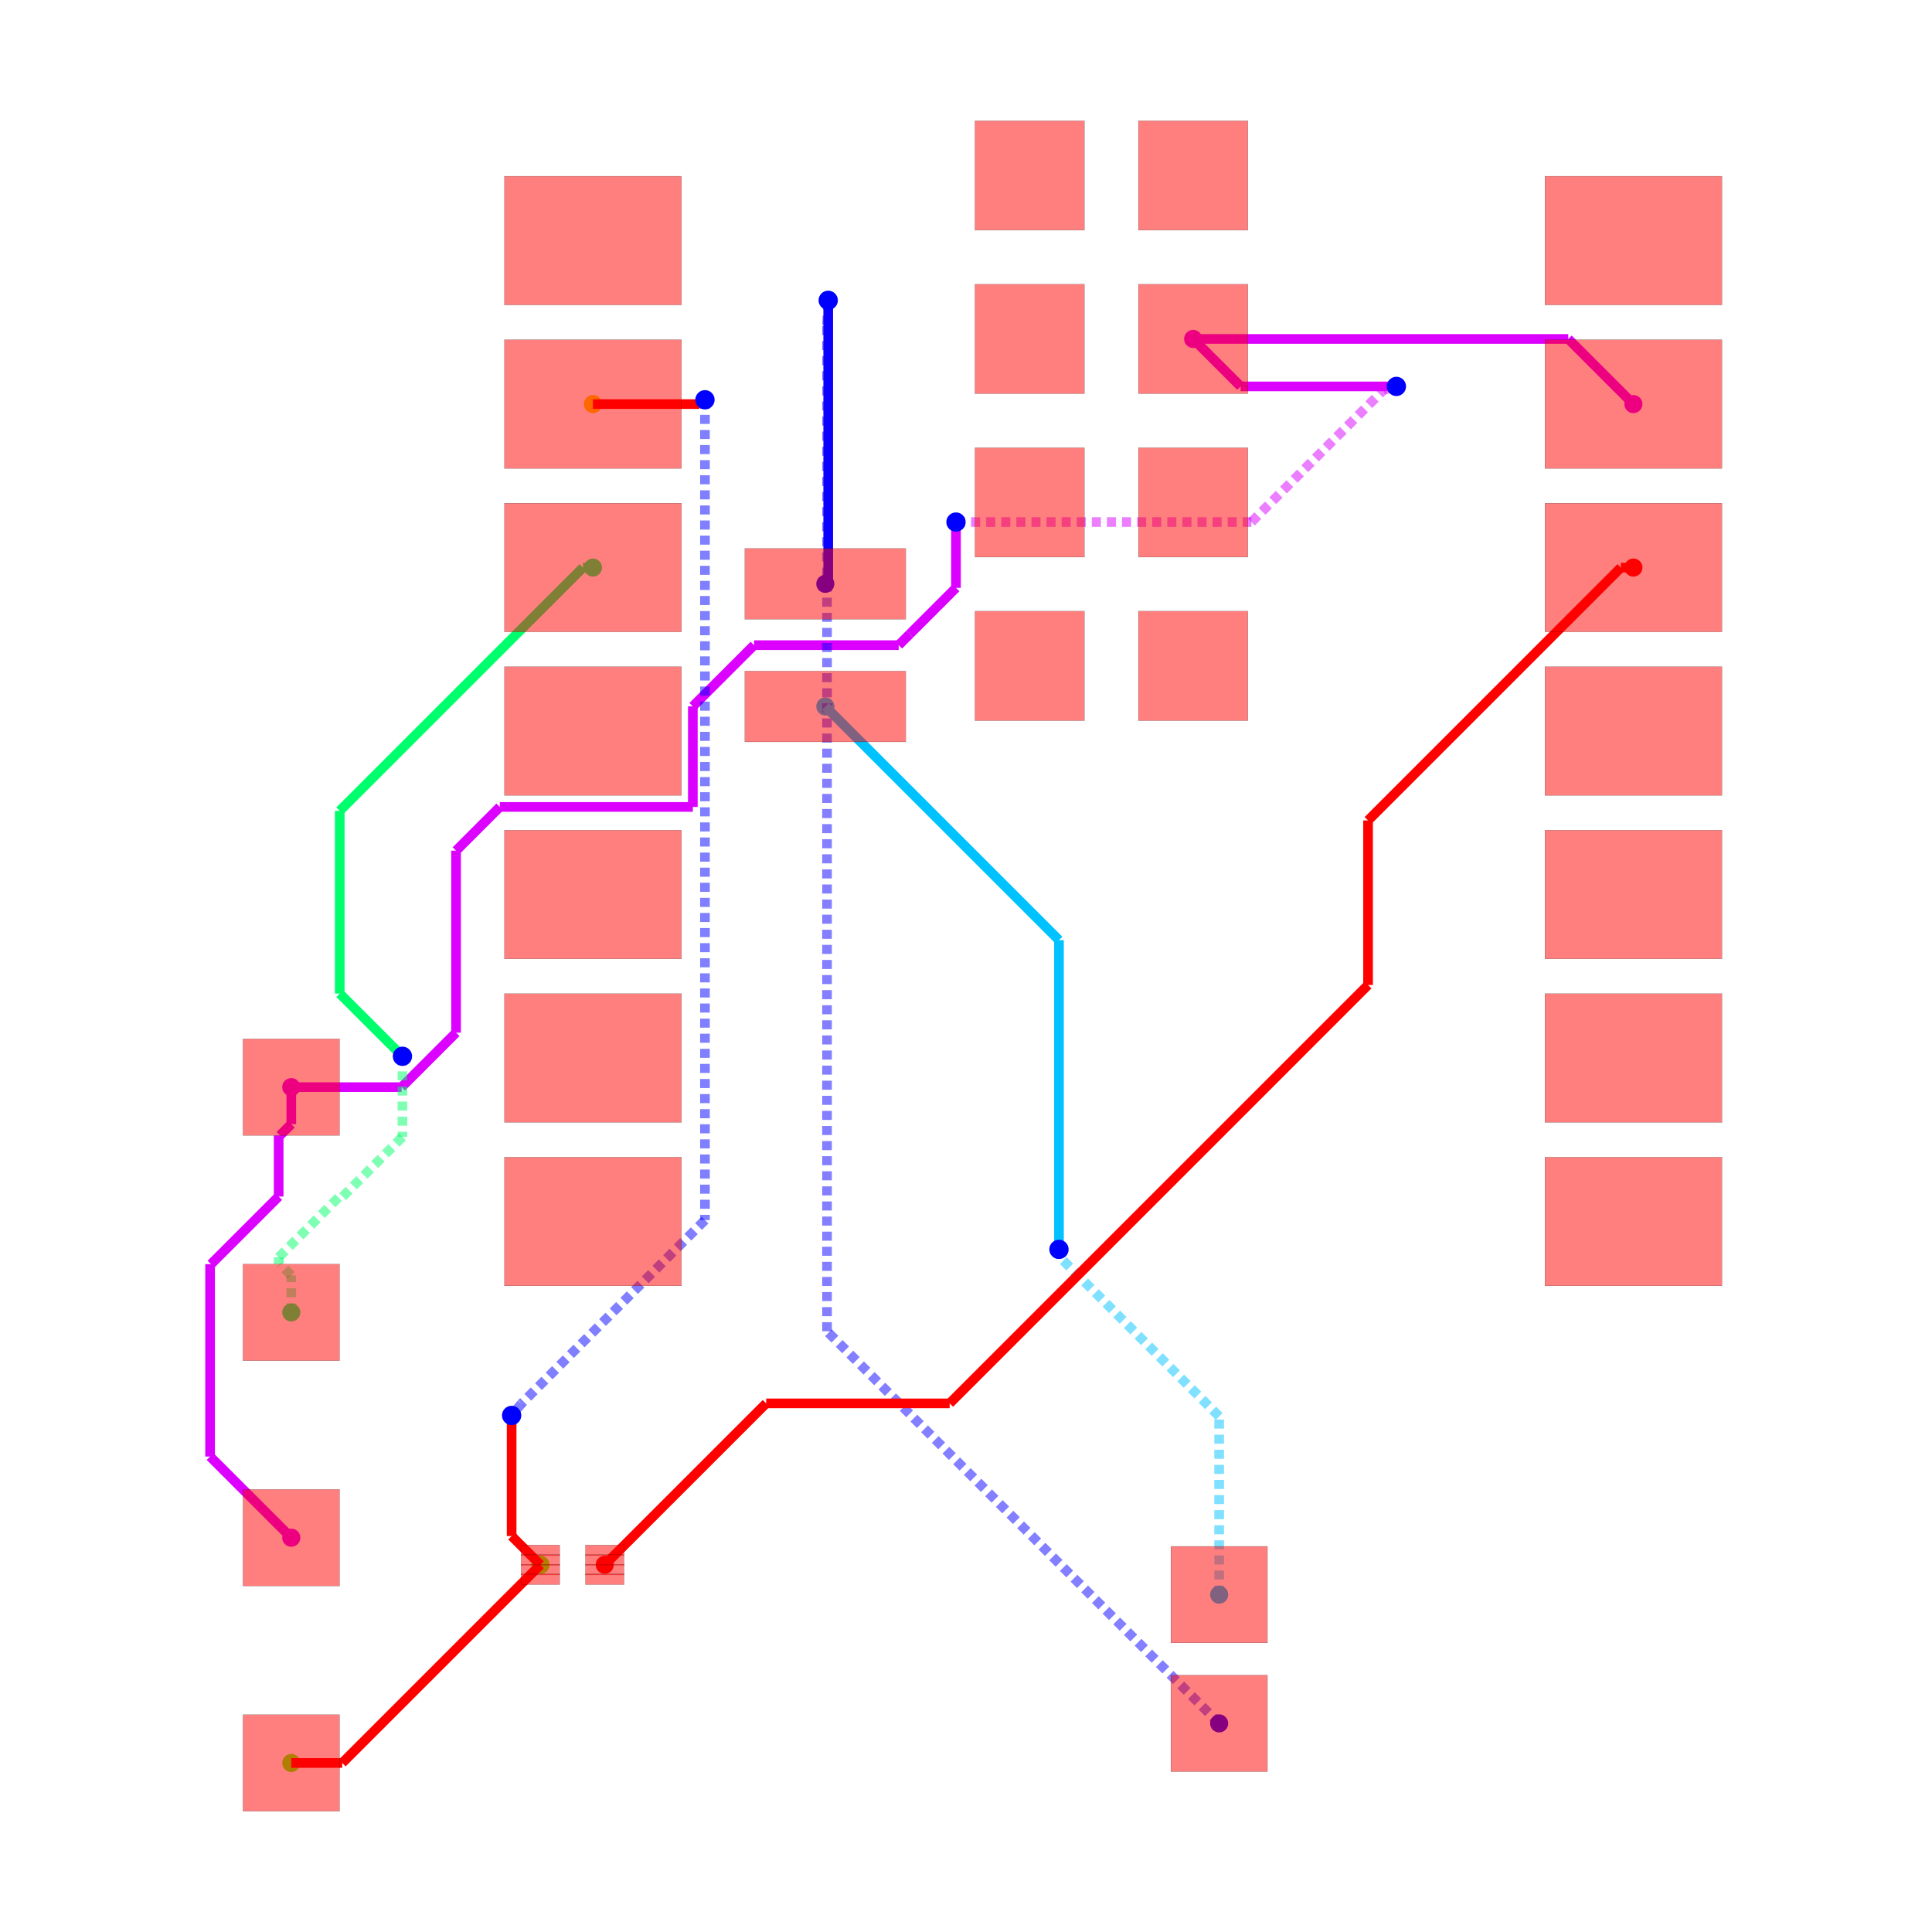
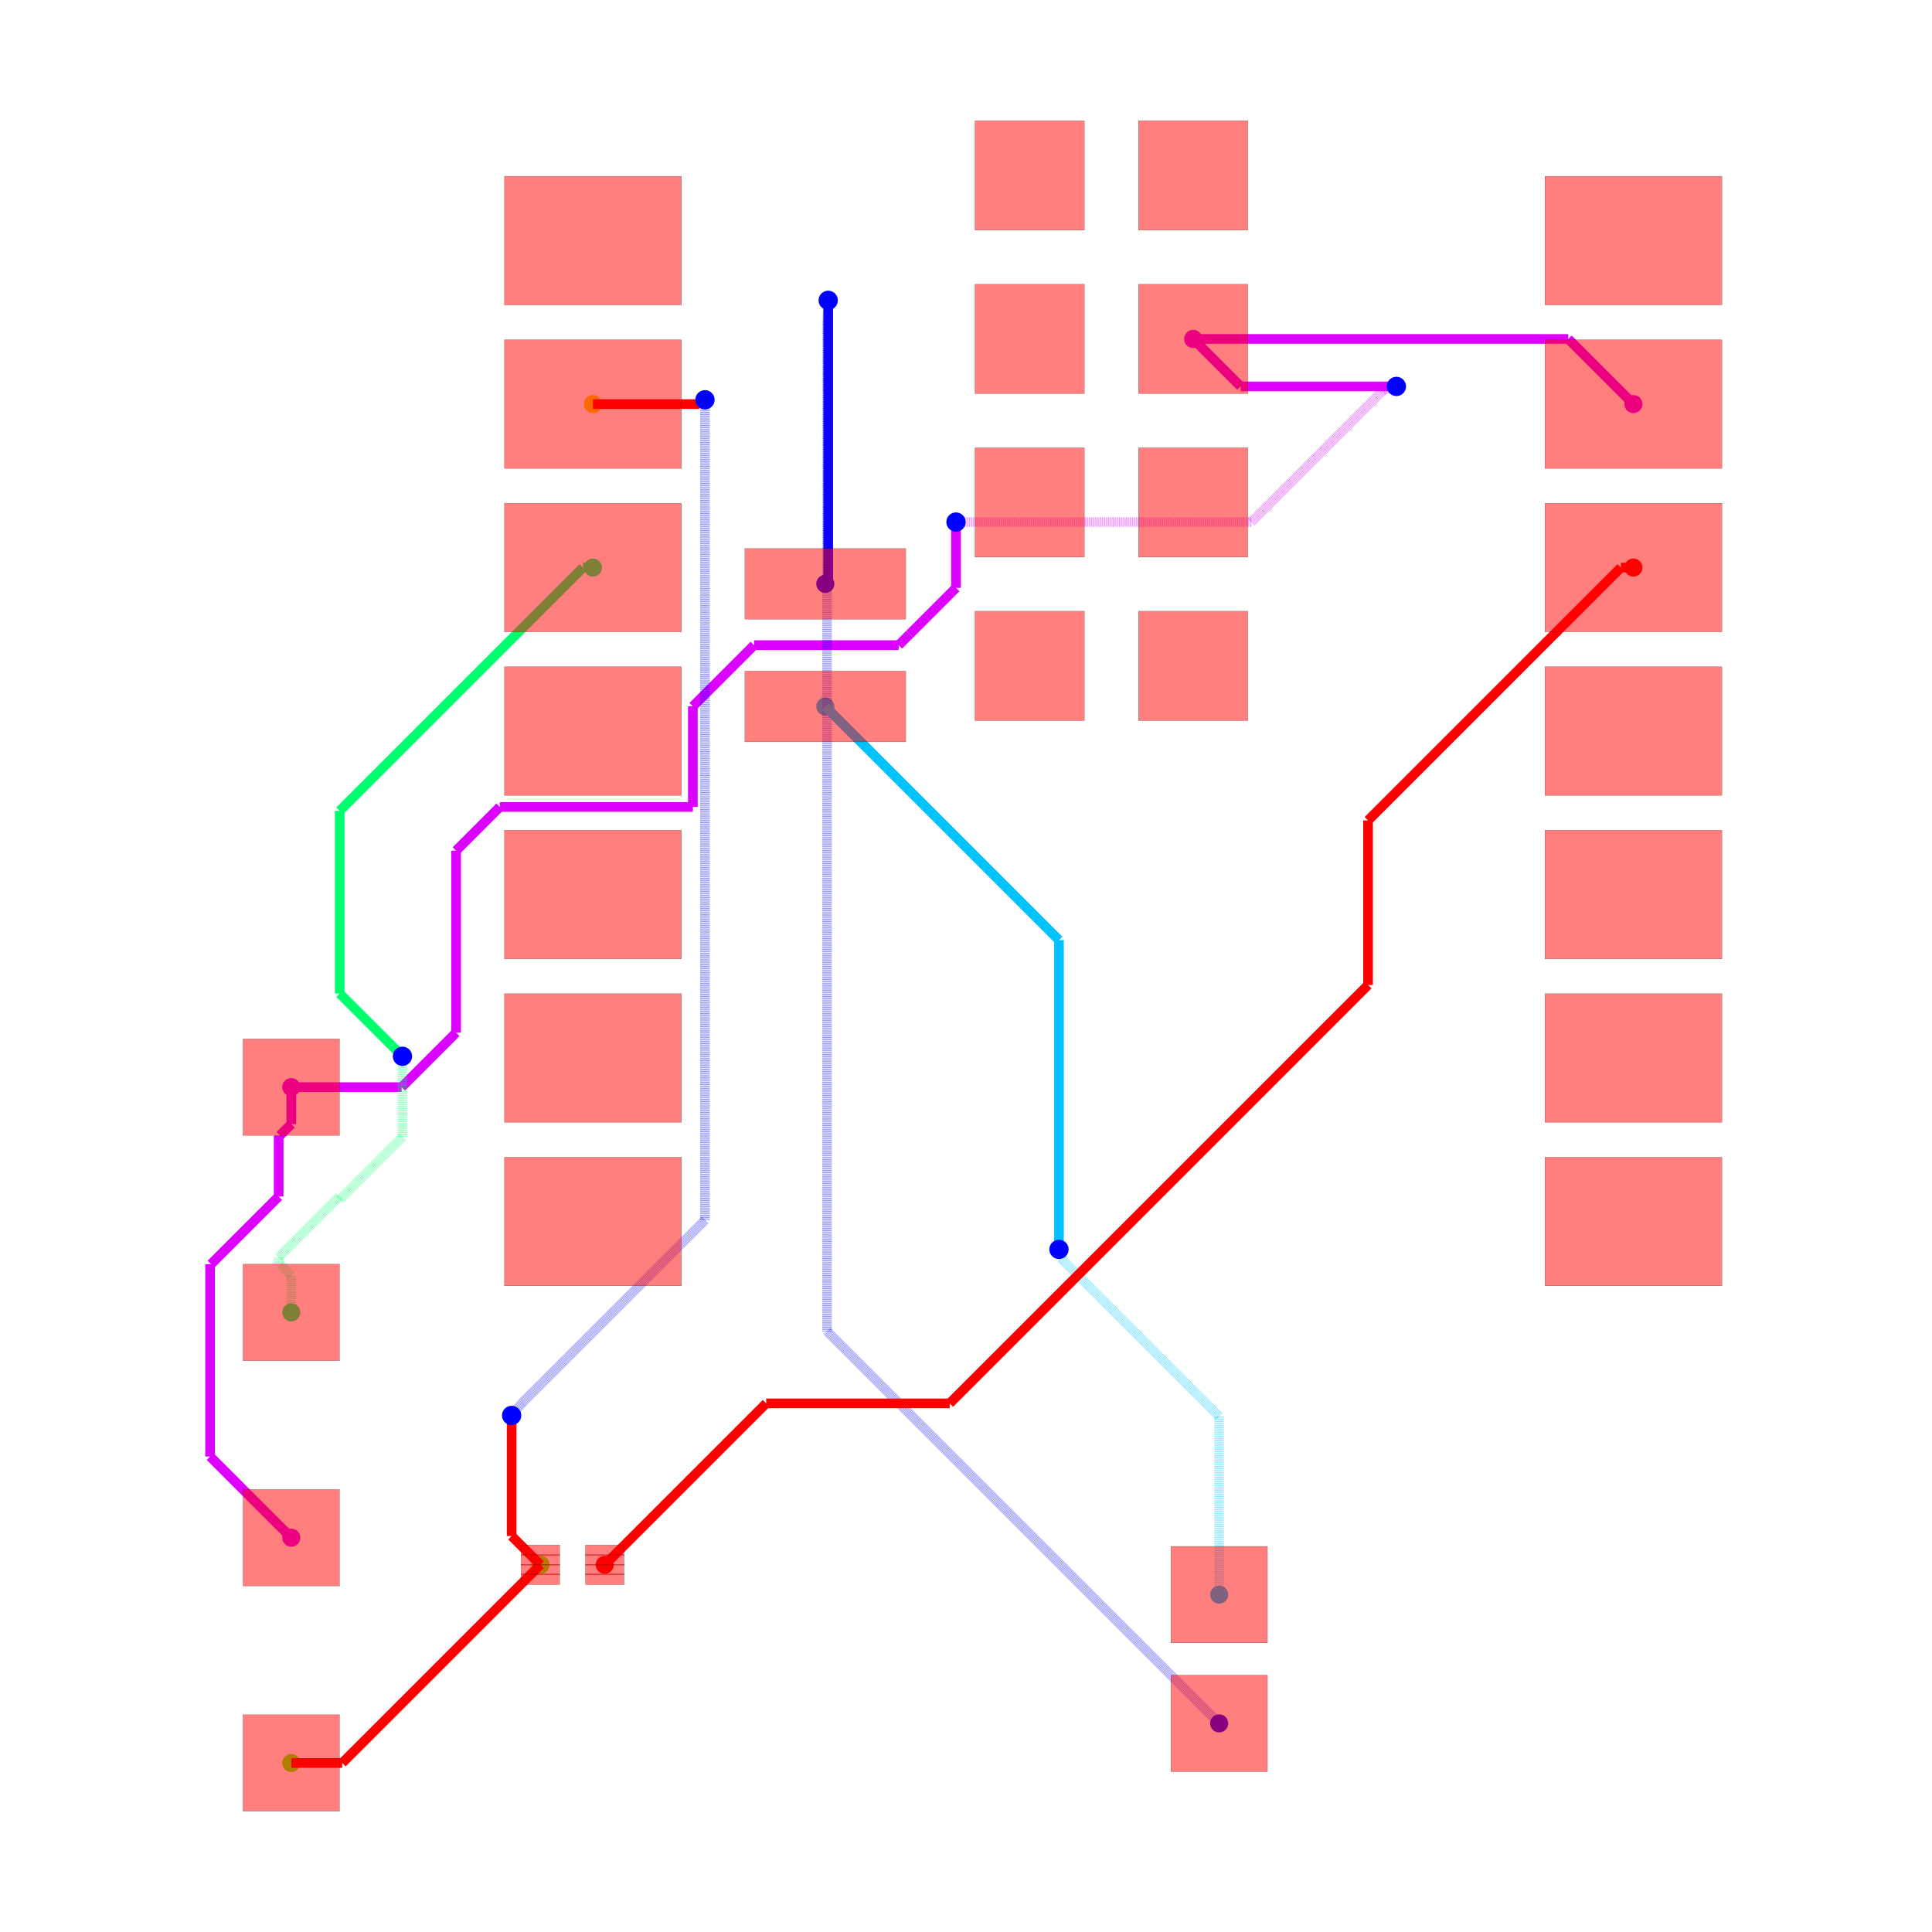
<svg xmlns="http://www.w3.org/2000/svg" width="640" height="640" viewBox="0 0 640 640">
  <rect width="100%" height="100%" fill="white" />
  <g>
    <circle data-type="point" data-label="source_trace_2 (top)" data-x="10.124772" data-y="6.993" cx="541.089" cy="188.015" r="3" fill="hsl(0, 100%, 50%)" />
  </g>
  <g>
    <circle data-type="point" data-label="source_trace_2 (top)" data-x="-5.856893060790263" data-y="-8.500436101920712" cx="200.334" cy="518.359" r="3" fill="hsl(0, 100%, 50%)" />
  </g>
  <g>
    <circle data-type="point" data-label="source_trace_3 (top)" data-x="-6.040227999999999" data-y="9.533000000000001" cx="196.425" cy="133.858" r="3" fill="hsl(48.571, 100%, 50%)" />
  </g>
  <g>
    <circle data-type="point" data-label="source_trace_3 (top)" data-x="-6.856893060790263" data-y="-8.500436101920712" cx="179.012" cy="518.359" r="3" fill="hsl(48.571, 100%, 50%)" />
  </g>
  <g>
    <circle data-type="point" data-label="source_trace_4 (top)" data-x="-6.856893060790263" data-y="-8.500436101920712" cx="179.012" cy="518.359" r="3" fill="hsl(97.143, 100%, 50%)" />
  </g>
  <g>
    <circle data-type="point" data-label="source_trace_4 (top)" data-x="-10.727385294299685" data-y="-11.579453643315949" cx="96.487" cy="584.009" r="3" fill="hsl(97.143, 100%, 50%)" />
  </g>
  <g>
    <circle data-type="point" data-label="source_trace_6 (top)" data-x="-6.040227999999999" data-y="6.993" cx="196.425" cy="188.015" r="3" fill="hsl(145.714, 100%, 50%)" />
  </g>
  <g>
    <circle data-type="point" data-label="source_trace_6 (top)" data-x="-10.727385294299685" data-y="-4.579453643315949" cx="96.487" cy="434.758" r="3" fill="hsl(145.714, 100%, 50%)" />
  </g>
  <g>
    <circle data-type="point" data-label="source_trace_8 (top)" data-x="-2.4302279999999996" data-y="4.835" cx="273.396" cy="234.026" r="3" fill="hsl(194.286, 100%, 50%)" />
  </g>
  <g>
    <circle data-type="point" data-label="source_trace_8 (top)" data-x="3.6885631738662035" data-y="-8.96420520580684" cx="403.858" cy="528.248" r="3" fill="hsl(194.286, 100%, 50%)" />
  </g>
  <g>
    <circle data-type="point" data-label="source_trace_9 (top)" data-x="-2.4302279999999996" data-y="6.74" cx="273.396" cy="193.409" r="3" fill="hsl(242.857, 100%, 50%)" />
  </g>
  <g>
    <circle data-type="point" data-label="source_trace_9 (top)" data-x="3.6885631738662035" data-y="-10.96420520580684" cx="403.858" cy="570.891" r="3" fill="hsl(242.857, 100%, 50%)" />
  </g>
  <g>
    <circle data-type="point" data-label="source_net_0 (top)" data-x="10.124772" data-y="9.533000000000001" cx="541.089" cy="133.858" r="3" fill="hsl(291.429, 100%, 50%)" />
  </g>
  <g>
    <circle data-type="point" data-label="source_net_0 (top)" data-x="3.2847720000000002" data-y="10.545" cx="395.249" cy="112.28" r="3" fill="hsl(291.429, 100%, 50%)" />
  </g>
  <g>
    <circle data-type="point" data-label="source_net_0 (top)" data-x="-10.727385294299685" data-y="-8.079453643315949" cx="96.487" cy="509.383" r="3" fill="hsl(291.429, 100%, 50%)" />
  </g>
  <g>
    <circle data-type="point" data-label="source_net_0 (top)" data-x="-10.727385294299685" data-y="-1.079453643315949" cx="96.487" cy="360.132" r="3" fill="hsl(291.429, 100%, 50%)" />
  </g>
  <g>
    <polyline data-points="3.2847720000000002,10.545 9.112772000000001,10.545" data-type="line" data-label="" points="395.249,112.28 519.511,112.28" fill="none" stroke="hsl(291.429, 100%, 50%)" stroke-width="3.198" />
  </g>
  <g>
    <polyline data-points="9.112772000000001,10.545 10.124772,9.533000000000001" data-type="line" data-label="" points="519.511,112.28 541.089,133.858" fill="none" stroke="hsl(291.429, 100%, 50%)" stroke-width="3.198" />
  </g>
  <g>
    <polyline data-points="-10.923365808937302,-1.8294536433159487 -10.923365808937302,-2.7783641826074845" data-type="line" data-label="" points="92.309,376.123 92.309,396.356" fill="none" stroke="hsl(291.429, 100%, 50%)" stroke-width="3.198" />
  </g>
  <g>
    <polyline data-points="-10.923365808937302,-2.7783641826074845 -11.974455269645766,-3.829453643315949" data-type="line" data-label="" points="92.309,396.356 69.898,418.766" fill="none" stroke="hsl(291.429, 100%, 50%)" stroke-width="3.198" />
  </g>
  <g>
    <polyline data-points="-10.727385294299685,-8.079453643315949 -11.988692647149843,-6.818146290465791" data-type="line" data-label="" points="96.487,509.383 69.594,482.49" fill="none" stroke="hsl(291.429, 100%, 50%)" stroke-width="3.198" />
  </g>
  <g>
    <polyline data-points="-11.988692647149843,-6.818146290465791 -11.988692647149843,-3.829453643315949" data-type="line" data-label="" points="69.594,482.49 69.594,418.766" fill="none" stroke="hsl(291.429, 100%, 50%)" stroke-width="3.198" />
  </g>
  <g>
    <polyline data-points="-10.727385294299685,-1.079453643315949 -10.727385294299685,-1.6544536433159482" data-type="line" data-label="" points="96.487,360.132 96.487,372.392" fill="none" stroke="hsl(291.429, 100%, 50%)" stroke-width="3.198" />
  </g>
  <g>
    <polyline data-points="-10.727385294299685,-1.6544536433159482 -10.902385294299686,-1.829453643315949" data-type="line" data-label="" points="96.487,372.392 92.756,376.123" fill="none" stroke="hsl(291.429, 100%, 50%)" stroke-width="3.198" />
  </g>
  <g>
    <polyline data-points="-10.727385294299685,-1.079453643315949 -9.013292677693453,-1.079453643315949" data-type="line" data-label="" points="96.487,360.132 133.035,360.132" fill="none" stroke="hsl(291.429, 100%, 50%)" stroke-width="3.198" />
  </g>
  <g>
    <polyline data-points="-9.013292677693453,-1.079453643315949 -8.166919517188752,-0.23308048281124796" data-type="line" data-label="" points="133.035,360.132 151.081,342.086" fill="none" stroke="hsl(291.429, 100%, 50%)" stroke-width="3.198" />
  </g>
  <g>
    <polyline data-points="-8.166919517188752,-0.23308048281124796 -8.166919517188752,2.594560979541022" data-type="line" data-label="" points="151.081,342.086 151.081,281.796" fill="none" stroke="hsl(291.429, 100%, 50%)" stroke-width="3.198" />
  </g>
  <g>
    <polyline data-points="-8.166919517188752,2.594560979541022 -7.4874716923552835,3.274008804374491" data-type="line" data-label="" points="151.081,281.796 165.567,267.309" fill="none" stroke="hsl(291.429, 100%, 50%)" stroke-width="3.198" />
  </g>
  <g>
    <polyline data-points="-7.4874716923552835,3.274008804374491 -4.48829456323965,3.274008804374491" data-type="line" data-label="" points="165.567,267.309 229.515,267.309" fill="none" stroke="hsl(291.429, 100%, 50%)" stroke-width="3.198" />
  </g>
  <g>
    <polyline data-points="-4.48829456323965,3.274008804374491 -4.48829456323965,3.274008804374491" data-type="line" data-label="" points="229.515,267.309 229.515,267.309" fill="none" stroke="hsl(291.429, 100%, 50%)" stroke-width="3.198" />
  </g>
  <g>
    <polyline data-points="-4.48829456323965,3.274008804374491 -4.48829456323965,4.836660209617853" data-type="line" data-label="" points="229.515,267.309 229.515,233.991" fill="none" stroke="hsl(291.429, 100%, 50%)" stroke-width="3.198" />
  </g>
  <g>
    <polyline data-points="-4.48829456323965,4.836660209617853 -3.5374547728575036,5.7875" data-type="line" data-label="" points="229.515,233.991 249.788,213.718" fill="none" stroke="hsl(291.429, 100%, 50%)" stroke-width="3.198" />
  </g>
  <g>
    <polyline data-points="-3.5374547728575036,5.7875 -1.2902055586871213,5.7875" data-type="line" data-label="" points="249.788,213.718 297.703,213.718" fill="none" stroke="hsl(291.429, 100%, 50%)" stroke-width="3.198" />
  </g>
  <g>
    <polyline data-points="-1.2902055586871213,5.7875 -1.1189710696431834,5.9587344890439375" data-type="line" data-label="" points="297.703,213.718 301.354,210.067" fill="none" stroke="hsl(291.429, 100%, 50%)" stroke-width="3.198" />
  </g>
  <g>
    <polyline data-points="-1.1189710696431834,5.9587344890439375 -0.40000000000000013,6.677705558687121" data-type="line" data-label="" points="301.354,210.067 316.684,194.737" fill="none" stroke="hsl(291.429, 100%, 50%)" stroke-width="3.198" />
  </g>
  <g>
    <polyline data-points="-0.40000000000000013,6.677705558687121 -0.4000000000000001,7.6997913001668765" data-type="line" data-label="" points="316.684,194.737 316.684,172.945" fill="none" stroke="hsl(291.429, 100%, 50%)" stroke-width="3.198" />
  </g>
  <g>
    <polyline data-points="-0.4000000000000001,7.6997913001668765 -0.4000000000000001,7.700000000000001" data-type="line" data-label="" points="316.684,172.945 316.684,172.94" fill="none" stroke="hsl(291.429, 100%, 50%)" stroke-width="3.198" />
  </g>
  <g>
-     <polyline data-points="-0.4000000000000001,7.700000000000001 4.189968637438339,7.700000000000001" data-type="line" data-label="" points="316.684,172.94 414.549,172.94" fill="none" stroke="rgba(217,0,255,0.5)" stroke-width="3.198" stroke-dasharray="3 2" />
-   </g>
-   <g>
-     <polyline data-points="4.189968637438339,7.700000000000001 6.244141155291386,9.754172517853048" data-type="line" data-label="" points="414.549,172.94 458.347,129.142" fill="none" stroke="rgba(217,0,255,0.5)" stroke-width="3.198" stroke-dasharray="3 2" />
-   </g>
-   <g>
-     <polyline data-points="6.244141155291386,9.754172517853048 6.442272,9.807500000000001" data-type="line" data-label="" points="458.347,129.142 462.572,128.005" fill="none" stroke="rgba(217,0,255,0.5)" stroke-width="3.198" stroke-dasharray="3 2" />
+     <polyline data-points="-0.4000000000000001,7.700000000000001 4.189968637438339,7.700000000000001" data-type="line" data-label="" points="316.684,172.94 414.549,172.94" fill="none" stroke="rgba(217,0,255,0.5)" stroke-width="3.198" stroke-dasharray="0.2 0.2" />
+   </g>
+   <g>
+     <polyline data-points="4.189968637438339,7.700000000000001 6.244141155291386,9.754172517853048" data-type="line" data-label="" points="414.549,172.94 458.347,129.142" fill="none" stroke="rgba(217,0,255,0.5)" stroke-width="3.198" stroke-dasharray="0.2 0.2" />
+   </g>
+   <g>
+     <polyline data-points="6.244141155291386,9.754172517853048 6.442272,9.807500000000001" data-type="line" data-label="" points="458.347,129.142 462.572,128.005" fill="none" stroke="rgba(217,0,255,0.5)" stroke-width="3.198" stroke-dasharray="0.2 0.2" />
  </g>
  <g>
    <polyline data-points="6.442272,9.807500000000001 4.022271999999999,9.807500000000001" data-type="line" data-label="" points="462.572,128.005 410.974,128.005" fill="none" stroke="hsl(291.429, 100%, 50%)" stroke-width="3.198" />
  </g>
  <g>
    <polyline data-points="4.022271999999999,9.807500000000001 3.2847720000000002,10.545" data-type="line" data-label="" points="410.974,128.005 395.249,112.28" fill="none" stroke="hsl(291.429, 100%, 50%)" stroke-width="3.198" />
  </g>
  <g>
-     <polyline data-points="3.6885631738662035,-10.96420520580684 -2.4036120555210054,-4.872029976419631" data-type="line" data-label="" points="403.858,570.891 273.963,440.996" fill="none" stroke="rgba(8,0,255,0.5)" stroke-width="3.198" stroke-dasharray="3 2" />
-   </g>
-   <g>
-     <polyline data-points="-2.4036120555210054,-4.872029976419631 -2.4036120555210054,10.7622338208616" data-type="line" data-label="" points="273.963,440.996 273.963,107.648" fill="none" stroke="rgba(8,0,255,0.5)" stroke-width="3.198" stroke-dasharray="3 2" />
-   </g>
-   <g>
-     <polyline data-points="-2.4036120555210054,10.7622338208616 -2.3852279999999997,11.145" data-type="line" data-label="" points="273.963,107.648 274.355,99.487" fill="none" stroke="rgba(8,0,255,0.5)" stroke-width="3.198" stroke-dasharray="3 2" />
+     <polyline data-points="3.6885631738662035,-10.96420520580684 -2.4036120555210054,-4.872029976419631" data-type="line" data-label="" points="403.858,570.891 273.963,440.996" fill="none" stroke="rgba(8,0,255,0.5)" stroke-width="3.198" stroke-dasharray="0.2 0.2" />
+   </g>
+   <g>
+     <polyline data-points="-2.4036120555210054,-4.872029976419631 -2.4036120555210054,10.7622338208616" data-type="line" data-label="" points="273.963,440.996 273.963,107.648" fill="none" stroke="rgba(8,0,255,0.5)" stroke-width="3.198" stroke-dasharray="0.2 0.2" />
+   </g>
+   <g>
+     <polyline data-points="-2.4036120555210054,10.7622338208616 -2.3852279999999997,11.145" data-type="line" data-label="" points="273.963,107.648 274.355,99.487" fill="none" stroke="rgba(8,0,255,0.5)" stroke-width="3.198" stroke-dasharray="0.2 0.2" />
  </g>
  <g>
    <polyline data-points="-2.3852279999999997,11.145 -2.3852279999999997,6.785" data-type="line" data-label="" points="274.355,99.487 274.355,192.449" fill="none" stroke="hsl(242.857, 100%, 50%)" stroke-width="3.198" />
  </g>
  <g>
    <polyline data-points="-2.3852279999999997,6.785 -2.4302279999999996,6.74" data-type="line" data-label="" points="274.355,192.449 273.396,193.409" fill="none" stroke="hsl(242.857, 100%, 50%)" stroke-width="3.198" />
  </g>
  <g>
-     <polyline data-points="3.6885631738662035,-8.96420520580684 3.6885631738662035,-6.195201819771475" data-type="line" data-label="" points="403.858,528.248 403.858,469.208" fill="none" stroke="rgba(0,195,255,0.5)" stroke-width="3.198" stroke-dasharray="3 2" />
-   </g>
-   <g>
-     <polyline data-points="3.6885631738662035,-6.195201819771475 1.227196800745583,-3.7338354466508537" data-type="line" data-label="" points="403.858,469.208 351.378,416.728" fill="none" stroke="rgba(0,195,255,0.5)" stroke-width="3.198" stroke-dasharray="3 2" />
-   </g>
-   <g>
-     <polyline data-points="1.227196800745583,-3.7338354466508537 1.2,-3.5999999999999996" data-type="line" data-label="" points="351.378,416.728 350.798,413.874" fill="none" stroke="rgba(0,195,255,0.5)" stroke-width="3.198" stroke-dasharray="3 2" />
+     <polyline data-points="3.6885631738662035,-8.96420520580684 3.6885631738662035,-6.195201819771475" data-type="line" data-label="" points="403.858,528.248 403.858,469.208" fill="none" stroke="rgba(0,195,255,0.5)" stroke-width="3.198" stroke-dasharray="0.2 0.2" />
+   </g>
+   <g>
+     <polyline data-points="3.6885631738662035,-6.195201819771475 1.227196800745583,-3.7338354466508537" data-type="line" data-label="" points="403.858,469.208 351.378,416.728" fill="none" stroke="rgba(0,195,255,0.5)" stroke-width="3.198" stroke-dasharray="0.2 0.2" />
+   </g>
+   <g>
+     <polyline data-points="1.227196800745583,-3.7338354466508537 1.2,-3.5999999999999996" data-type="line" data-label="" points="351.378,416.728 350.798,413.874" fill="none" stroke="rgba(0,195,255,0.5)" stroke-width="3.198" stroke-dasharray="0.2 0.2" />
  </g>
  <g>
    <polyline data-points="1.2,-3.5999999999999996 1.2,1.2047720000000002" data-type="line" data-label="" points="350.798,413.874 350.798,311.429" fill="none" stroke="hsl(194.286, 100%, 50%)" stroke-width="3.198" />
  </g>
  <g>
    <polyline data-points="1.2,1.2047720000000002 -2.4302279999999996,4.835" data-type="line" data-label="" points="350.798,311.429 273.396,234.026" fill="none" stroke="hsl(194.286, 100%, 50%)" stroke-width="3.198" />
  </g>
  <g>
-     <polyline data-points="-10.923365808937302,-3.829453643315949 -10.923365808937302,-3.7228025790061956" data-type="line" data-label="" points="92.309,418.766 92.309,416.492" fill="none" stroke="rgba(0,255,106,0.5)" stroke-width="3.198" stroke-dasharray="3 2" />
-   </g>
-   <g>
-     <polyline data-points="-10.923365808937302,-3.7228025790061956 -9.977385294299687,-2.776822064368581" data-type="line" data-label="" points="92.309,416.492 112.479,396.323" fill="none" stroke="rgba(0,255,106,0.5)" stroke-width="3.198" stroke-dasharray="3 2" />
+     <polyline data-points="-10.923365808937302,-3.829453643315949 -10.923365808937302,-3.7228025790061956" data-type="line" data-label="" points="92.309,418.766 92.309,416.492" fill="none" stroke="rgba(0,255,106,0.5)" stroke-width="3.198" stroke-dasharray="0.2 0.2" />
+   </g>
+   <g>
+     <polyline data-points="-10.923365808937302,-3.7228025790061956 -9.977385294299687,-2.776822064368581" data-type="line" data-label="" points="92.309,416.492 112.479,396.323" fill="none" stroke="rgba(0,255,106,0.5)" stroke-width="3.198" stroke-dasharray="0.2 0.2" />
  </g>
  <g>
    <polyline data-points="-6.040227999999999,6.993 -6.195078266756786,6.993" data-type="line" data-label="" points="196.425,188.015 193.123,188.015" fill="none" stroke="hsl(145.714, 100%, 50%)" stroke-width="3.198" />
  </g>
  <g>
    <polyline data-points="-6.195078266756786,6.993 -9.97459965095258,3.2134786158042057" data-type="line" data-label="" points="193.123,188.015 112.538,268.6" fill="none" stroke="hsl(145.714, 100%, 50%)" stroke-width="3.198" />
  </g>
  <g>
    <polyline data-points="-9.97459965095258,3.2134786158042057 -9.97459965095258,0.37459965095258047" data-type="line" data-label="" points="112.538,268.6 112.538,329.129" fill="none" stroke="hsl(145.714, 100%, 50%)" stroke-width="3.198" />
  </g>
  <g>
    <polyline data-points="-9.97459965095258,0.37459965095258047 -9.16878734287392,-0.4312126571260803" data-type="line" data-label="" points="112.538,329.129 129.719,346.311" fill="none" stroke="hsl(145.714, 100%, 50%)" stroke-width="3.198" />
  </g>
  <g>
    <polyline data-points="-9.16878734287392,-0.4312126571260803 -9,-0.6000000000000001" data-type="line" data-label="" points="129.719,346.311 133.318,349.909" fill="none" stroke="hsl(145.714, 100%, 50%)" stroke-width="3.198" />
  </g>
  <g>
-     <polyline data-points="-9,-0.6000000000000001 -9,-1.8520683490162622" data-type="line" data-label="" points="133.318,349.909 133.318,376.605" fill="none" stroke="rgba(0,255,106,0.5)" stroke-width="3.198" stroke-dasharray="3 2" />
-   </g>
-   <g>
-     <polyline data-points="-9,-1.8520683490162622 -9.977385294299687,-2.829453643315949" data-type="line" data-label="" points="133.318,376.605 112.479,397.445" fill="none" stroke="rgba(0,255,106,0.5)" stroke-width="3.198" stroke-dasharray="3 2" />
-   </g>
-   <g>
-     <polyline data-points="-10.727385294299685,-4.579453643315949 -10.727385294299685,-4.00445364331595" data-type="line" data-label="" points="96.487,434.758 96.487,422.498" fill="none" stroke="rgba(0,255,106,0.5)" stroke-width="3.198" stroke-dasharray="3 2" />
-   </g>
-   <g>
-     <polyline data-points="-10.727385294299685,-4.00445364331595 -10.902385294299686,-3.829453643315949" data-type="line" data-label="" points="96.487,422.498 92.756,418.766" fill="none" stroke="rgba(0,255,106,0.5)" stroke-width="3.198" stroke-dasharray="3 2" />
+     <polyline data-points="-9,-0.6000000000000001 -9,-1.8520683490162622" data-type="line" data-label="" points="133.318,349.909 133.318,376.605" fill="none" stroke="rgba(0,255,106,0.5)" stroke-width="3.198" stroke-dasharray="0.2 0.2" />
+   </g>
+   <g>
+     <polyline data-points="-9,-1.8520683490162622 -9.977385294299687,-2.829453643315949" data-type="line" data-label="" points="133.318,376.605 112.479,397.445" fill="none" stroke="rgba(0,255,106,0.5)" stroke-width="3.198" stroke-dasharray="0.2 0.2" />
+   </g>
+   <g>
+     <polyline data-points="-10.727385294299685,-4.579453643315949 -10.727385294299685,-4.00445364331595" data-type="line" data-label="" points="96.487,434.758 96.487,422.498" fill="none" stroke="rgba(0,255,106,0.5)" stroke-width="3.198" stroke-dasharray="0.2 0.2" />
+   </g>
+   <g>
+     <polyline data-points="-10.727385294299685,-4.00445364331595 -10.902385294299686,-3.829453643315949" data-type="line" data-label="" points="96.487,422.498 92.756,418.766" fill="none" stroke="rgba(0,255,106,0.5)" stroke-width="3.198" stroke-dasharray="0.2 0.2" />
  </g>
  <g>
    <polyline data-points="-10.727385294299685,-11.579453643315949 -9.9359106021855,-11.579453643315949" data-type="line" data-label="" points="96.487,584.009 113.363,584.009" fill="none" stroke="red" stroke-width="3.198" />
  </g>
  <g>
    <polyline data-points="-9.9359106021855,-11.579453643315949 -6.856893060790263,-8.500436101920712" data-type="line" data-label="" points="113.363,584.009 179.012,518.359" fill="none" stroke="red" stroke-width="3.198" />
  </g>
  <g>
    <polyline data-points="-6.040227999999999,9.533000000000001 -4.385247322693066,9.533000000000001" data-type="line" data-label="" points="196.425,133.858 231.712,133.858" fill="none" stroke="red" stroke-width="3.198" />
  </g>
  <g>
    <polyline data-points="-4.385247322693066,9.533000000000001 -4.318247322693064,9.600000000000003" data-type="line" data-label="" points="231.712,133.858 233.14,132.429" fill="none" stroke="red" stroke-width="3.198" />
  </g>
  <g>
    <polyline data-points="-4.318247322693064,9.600000000000003 -4.3,9.600000000000003" data-type="line" data-label="" points="233.14,132.429 233.529,132.429" fill="none" stroke="red" stroke-width="3.198" />
  </g>
  <g>
-     <polyline data-points="-4.3,9.600000000000003 -4.3,-3.144812492815345" data-type="line" data-label="" points="233.529,132.429 233.529,404.169" fill="none" stroke="rgba(0,0,255,0.5)" stroke-width="3.198" stroke-dasharray="3 2" />
-   </g>
-   <g>
-     <polyline data-points="-4.3,-3.144812492815345 -7.1504667838184695,-5.9952792766338145" data-type="line" data-label="" points="233.529,404.169 172.753,464.945" fill="none" stroke="rgba(0,0,255,0.5)" stroke-width="3.198" stroke-dasharray="3 2" />
-   </g>
-   <g>
-     <polyline data-points="-7.1504667838184695,-5.9952792766338145 -7.303683588772486,-6.179968050960356" data-type="line" data-label="" points="172.753,464.945 169.486,468.883" fill="none" stroke="rgba(0,0,255,0.5)" stroke-width="3.198" stroke-dasharray="3 2" />
+     <polyline data-points="-4.3,9.600000000000003 -4.3,-3.144812492815345" data-type="line" data-label="" points="233.529,132.429 233.529,404.169" fill="none" stroke="rgba(0,0,255,0.5)" stroke-width="3.198" stroke-dasharray="0.2 0.2" />
+   </g>
+   <g>
+     <polyline data-points="-4.3,-3.144812492815345 -7.1504667838184695,-5.9952792766338145" data-type="line" data-label="" points="233.529,404.169 172.753,464.945" fill="none" stroke="rgba(0,0,255,0.5)" stroke-width="3.198" stroke-dasharray="0.2 0.2" />
+   </g>
+   <g>
+     <polyline data-points="-7.1504667838184695,-5.9952792766338145 -7.303683588772486,-6.179968050960356" data-type="line" data-label="" points="172.753,464.945 169.486,468.883" fill="none" stroke="rgba(0,0,255,0.5)" stroke-width="3.198" stroke-dasharray="0.2 0.2" />
  </g>
  <g>
    <polyline data-points="-7.303683588772486,-6.179968050960356 -7.303683588772486,-8.05364557393849" data-type="line" data-label="" points="169.486,468.883 169.486,508.833" fill="none" stroke="red" stroke-width="3.198" />
  </g>
  <g>
    <polyline data-points="-7.303683588772486,-8.05364557393849 -6.856893060790263,-8.500436101920712" data-type="line" data-label="" points="169.486,508.833 179.012,518.359" fill="none" stroke="red" stroke-width="3.198" />
  </g>
  <g>
    <polyline data-points="10.124772,6.993 9.930551104526502,6.993" data-type="line" data-label="" points="541.089,188.015 536.947,188.015" fill="none" stroke="hsl(0, 100%, 50%)" stroke-width="3.198" />
  </g>
  <g>
    <polyline data-points="9.930551104526502,6.993 6.002092697971736,3.0645415934452336" data-type="line" data-label="" points="536.947,188.015 453.186,271.775" fill="none" stroke="hsl(0, 100%, 50%)" stroke-width="3.198" />
  </g>
  <g>
    <polyline data-points="6.002092697971736,3.0645415934452336 6.002092697971736,0.5077167761790662" data-type="line" data-label="" points="453.186,271.775 453.186,326.291" fill="none" stroke="hsl(0, 100%, 50%)" stroke-width="3.198" />
  </g>
  <g>
    <polyline data-points="6.002092697971736,0.5077167761790662 -0.498110468336888,-5.9924863901295575" data-type="line" data-label="" points="453.186,326.291 314.592,464.886" fill="none" stroke="hsl(0, 100%, 50%)" stroke-width="3.198" />
  </g>
  <g>
    <polyline data-points="-0.498110468336888,-5.9924863901295575 -3.348943348999108,-5.9924863901295575" data-type="line" data-label="" points="314.592,464.886 253.807,464.886" fill="none" stroke="hsl(0, 100%, 50%)" stroke-width="3.198" />
  </g>
  <g>
    <polyline data-points="-3.348943348999108,-5.9924863901295575 -5.856893060790263,-8.500436101920712" data-type="line" data-label="" points="253.807,464.886 200.334,518.359" fill="none" stroke="hsl(0, 100%, 50%)" stroke-width="3.198" />
  </g>
  <g>
    <rect data-type="rect" data-label="" data-x="-5.856893060790263" data-y="-8.275436101920713" x="193.938" y="511.803" width="12.793" height="3.518" fill="rgba(255,0,0,0.5)" stroke="black" stroke-width="0.047" />
  </g>
  <g>
    <rect data-type="rect" data-label="" data-x="-5.856893060790263" data-y="-8.425436101920713" x="193.938" y="515.001" width="12.793" height="3.518" fill="rgba(255,0,0,0.5)" stroke="black" stroke-width="0.047" />
  </g>
  <g>
    <rect data-type="rect" data-label="" data-x="-5.856893060790263" data-y="-8.575436101920712" x="193.938" y="518.199" width="12.793" height="3.518" fill="rgba(255,0,0,0.5)" stroke="black" stroke-width="0.047" />
  </g>
  <g>
    <rect data-type="rect" data-label="" data-x="-5.856893060790263" data-y="-8.725436101920712" x="193.938" y="521.398" width="12.793" height="3.518" fill="rgba(255,0,0,0.5)" stroke="black" stroke-width="0.047" />
  </g>
  <g>
    <rect data-type="rect" data-label="" data-x="-6.856893060790263" data-y="-8.275436101920713" x="172.616" y="511.803" width="12.793" height="3.518" fill="rgba(255,0,0,0.5)" stroke="black" stroke-width="0.047" />
  </g>
  <g>
    <rect data-type="rect" data-label="" data-x="-6.856893060790263" data-y="-8.425436101920713" x="172.616" y="515.001" width="12.793" height="3.518" fill="rgba(255,0,0,0.5)" stroke="black" stroke-width="0.047" />
  </g>
  <g>
    <rect data-type="rect" data-label="" data-x="-6.856893060790263" data-y="-8.575436101920712" x="172.616" y="518.199" width="12.793" height="3.518" fill="rgba(255,0,0,0.5)" stroke="black" stroke-width="0.047" />
  </g>
  <g>
    <rect data-type="rect" data-label="" data-x="-6.856893060790263" data-y="-8.725436101920712" x="172.616" y="521.398" width="12.793" height="3.518" fill="rgba(255,0,0,0.5)" stroke="black" stroke-width="0.047" />
  </g>
  <g>
    <rect data-type="rect" data-label="" data-x="-6.040227999999999" data-y="12.073" x="167.108" y="58.379" width="58.634" height="42.643" fill="rgba(255,0,0,0.5)" stroke="black" stroke-width="0.047" />
  </g>
  <g>
    <rect data-type="rect" data-label="" data-x="-6.040227999999999" data-y="9.533000000000001" x="167.108" y="112.536" width="58.634" height="42.643" fill="rgba(255,0,0,0.5)" stroke="black" stroke-width="0.047" />
  </g>
  <g>
    <rect data-type="rect" data-label="" data-x="-6.040227999999999" data-y="6.993" x="167.108" y="166.693" width="58.634" height="42.643" fill="rgba(255,0,0,0.5)" stroke="black" stroke-width="0.047" />
  </g>
  <g>
    <rect data-type="rect" data-label="" data-x="-6.040227999999999" data-y="4.453" x="167.108" y="220.85" width="58.634" height="42.643" fill="rgba(255,0,0,0.5)" stroke="black" stroke-width="0.047" />
  </g>
  <g>
    <rect data-type="rect" data-label="" data-x="-6.040227999999999" data-y="1.9129999999999998" x="167.108" y="275.007" width="58.634" height="42.643" fill="rgba(255,0,0,0.5)" stroke="black" stroke-width="0.047" />
  </g>
  <g>
    <rect data-type="rect" data-label="" data-x="-6.040227999999999" data-y="-0.6269999999999998" x="167.108" y="329.163" width="58.634" height="42.643" fill="rgba(255,0,0,0.5)" stroke="black" stroke-width="0.047" />
  </g>
  <g>
    <rect data-type="rect" data-label="" data-x="-6.040227999999999" data-y="-3.167" x="167.108" y="383.32" width="58.634" height="42.643" fill="rgba(255,0,0,0.5)" stroke="black" stroke-width="0.047" />
  </g>
  <g>
    <rect data-type="rect" data-label="" data-x="10.124772" data-y="-3.167" x="511.771" y="383.32" width="58.634" height="42.643" fill="rgba(255,0,0,0.5)" stroke="black" stroke-width="0.047" />
  </g>
  <g>
    <rect data-type="rect" data-label="" data-x="10.124772" data-y="-0.6269999999999998" x="511.771" y="329.163" width="58.634" height="42.643" fill="rgba(255,0,0,0.5)" stroke="black" stroke-width="0.047" />
  </g>
  <g>
    <rect data-type="rect" data-label="" data-x="10.124772" data-y="1.9129999999999998" x="511.771" y="275.007" width="58.634" height="42.643" fill="rgba(255,0,0,0.5)" stroke="black" stroke-width="0.047" />
  </g>
  <g>
    <rect data-type="rect" data-label="" data-x="10.124772" data-y="4.453" x="511.771" y="220.85" width="58.634" height="42.643" fill="rgba(255,0,0,0.5)" stroke="black" stroke-width="0.047" />
  </g>
  <g>
    <rect data-type="rect" data-label="" data-x="10.124772" data-y="6.993" x="511.771" y="166.693" width="58.634" height="42.643" fill="rgba(255,0,0,0.5)" stroke="black" stroke-width="0.047" />
  </g>
  <g>
    <rect data-type="rect" data-label="" data-x="10.124772" data-y="9.533000000000001" x="511.771" y="112.536" width="58.634" height="42.643" fill="rgba(255,0,0,0.5)" stroke="black" stroke-width="0.047" />
  </g>
  <g>
    <rect data-type="rect" data-label="" data-x="10.124772" data-y="12.073" x="511.771" y="58.379" width="58.634" height="42.643" fill="rgba(255,0,0,0.5)" stroke="black" stroke-width="0.047" />
  </g>
  <g>
    <rect data-type="rect" data-label="" data-x="-2.4302279999999996" data-y="4.835" x="246.744" y="222.3" width="53.304" height="23.454" fill="rgba(255,0,0,0.5)" stroke="black" stroke-width="0.047" />
  </g>
  <g>
    <rect data-type="rect" data-label="" data-x="-2.4302279999999996" data-y="6.74" x="246.744" y="181.682" width="53.304" height="23.454" fill="rgba(255,0,0,0.5)" stroke="black" stroke-width="0.047" />
  </g>
  <g>
    <rect data-type="rect" data-label="" data-x="0.7447720000000002" data-y="13.085" x="322.969" y="40" width="36.247" height="36.247" fill="rgba(255,0,0,0.5)" stroke="black" stroke-width="0.047" />
  </g>
  <g>
    <rect data-type="rect" data-label="" data-x="3.2847720000000002" data-y="13.085" x="377.126" y="40" width="36.247" height="36.247" fill="rgba(255,0,0,0.5)" stroke="black" stroke-width="0.047" />
  </g>
  <g>
    <rect data-type="rect" data-label="" data-x="0.7447720000000002" data-y="10.545" x="322.969" y="94.157" width="36.247" height="36.247" fill="rgba(255,0,0,0.5)" stroke="black" stroke-width="0.047" />
  </g>
  <g>
    <rect data-type="rect" data-label="" data-x="3.2847720000000002" data-y="10.545" x="377.126" y="94.157" width="36.247" height="36.247" fill="rgba(255,0,0,0.5)" stroke="black" stroke-width="0.047" />
  </g>
  <g>
    <rect data-type="rect" data-label="" data-x="0.7447720000000002" data-y="8.004999999999999" x="322.969" y="148.314" width="36.247" height="36.247" fill="rgba(255,0,0,0.5)" stroke="black" stroke-width="0.047" />
  </g>
  <g>
    <rect data-type="rect" data-label="" data-x="3.2847720000000002" data-y="8.004999999999999" x="377.126" y="148.314" width="36.247" height="36.247" fill="rgba(255,0,0,0.5)" stroke="black" stroke-width="0.047" />
  </g>
  <g>
    <rect data-type="rect" data-label="" data-x="0.7447720000000002" data-y="5.465" x="322.969" y="202.471" width="36.247" height="36.247" fill="rgba(255,0,0,0.5)" stroke="black" stroke-width="0.047" />
  </g>
  <g>
    <rect data-type="rect" data-label="" data-x="3.2847720000000002" data-y="5.465" x="377.126" y="202.471" width="36.247" height="36.247" fill="rgba(255,0,0,0.5)" stroke="black" stroke-width="0.047" />
  </g>
  <g>
    <rect data-type="rect" data-label="" data-x="3.6885631738662035" data-y="-10.96420520580684" x="387.867" y="554.9" width="31.982" height="31.982" fill="rgba(255,0,0,0.5)" stroke="black" stroke-width="0.047" />
  </g>
  <g>
    <rect data-type="rect" data-label="" data-x="3.6885631738662035" data-y="-8.96420520580684" x="387.867" y="512.256" width="31.982" height="31.982" fill="rgba(255,0,0,0.5)" stroke="black" stroke-width="0.047" />
  </g>
  <g>
    <rect data-type="rect" data-label="" data-x="-10.727385294299685" data-y="-11.579453643315949" x="80.496" y="568.018" width="31.982" height="31.982" fill="rgba(255,0,0,0.5)" stroke="black" stroke-width="0.047" />
  </g>
  <g>
    <rect data-type="rect" data-label="" data-x="-10.727385294299685" data-y="-8.079453643315949" x="80.496" y="493.392" width="31.982" height="31.982" fill="rgba(255,0,0,0.5)" stroke="black" stroke-width="0.047" />
  </g>
  <g>
    <rect data-type="rect" data-label="" data-x="-10.727385294299685" data-y="-4.579453643315949" x="80.496" y="418.766" width="31.982" height="31.982" fill="rgba(255,0,0,0.5)" stroke="black" stroke-width="0.047" />
  </g>
  <g>
    <rect data-type="rect" data-label="" data-x="-10.727385294299685" data-y="-1.079453643315949" x="80.496" y="344.141" width="31.982" height="31.982" fill="rgba(255,0,0,0.5)" stroke="black" stroke-width="0.047" />
  </g>
  <circle data-type="circle" data-label="" data-x="-0.4000000000000001" data-y="7.700000000000001" cx="316.684" cy="172.94" r="3.198" fill="blue" stroke="none" stroke-width="0.047" />
  <circle data-type="circle" data-label="" data-x="6.442272" data-y="9.807500000000001" cx="462.572" cy="128.005" r="3.198" fill="blue" stroke="none" stroke-width="0.047" />
  <circle data-type="circle" data-label="" data-x="-2.3852279999999997" data-y="11.145" cx="274.355" cy="99.487" r="3.198" fill="blue" stroke="none" stroke-width="0.047" />
  <circle data-type="circle" data-label="" data-x="1.2" data-y="-3.5999999999999996" cx="350.798" cy="413.874" r="3.198" fill="blue" stroke="none" stroke-width="0.047" />
  <circle data-type="circle" data-label="" data-x="-9" data-y="-0.6000000000000001" cx="133.318" cy="349.909" r="3.198" fill="blue" stroke="none" stroke-width="0.047" />
  <circle data-type="circle" data-label="" data-x="-4.3" data-y="9.600000000000003" cx="233.529" cy="132.429" r="3.198" fill="blue" stroke="none" stroke-width="0.047" />
  <circle data-type="circle" data-label="" data-x="-7.303683588772486" data-y="-6.179968050960356" cx="169.486" cy="468.883" r="3.198" fill="blue" stroke="none" stroke-width="0.047" />
  <g id="crosshair" style="display: none">
    <line id="crosshair-h" y1="0" y2="640" stroke="#666" stroke-width="0.5" />
    <line id="crosshair-v" x1="0" x2="640" stroke="#666" stroke-width="0.5" />
    <text id="coordinates" font-family="monospace" font-size="12" fill="#666" />
  </g>
</svg>
